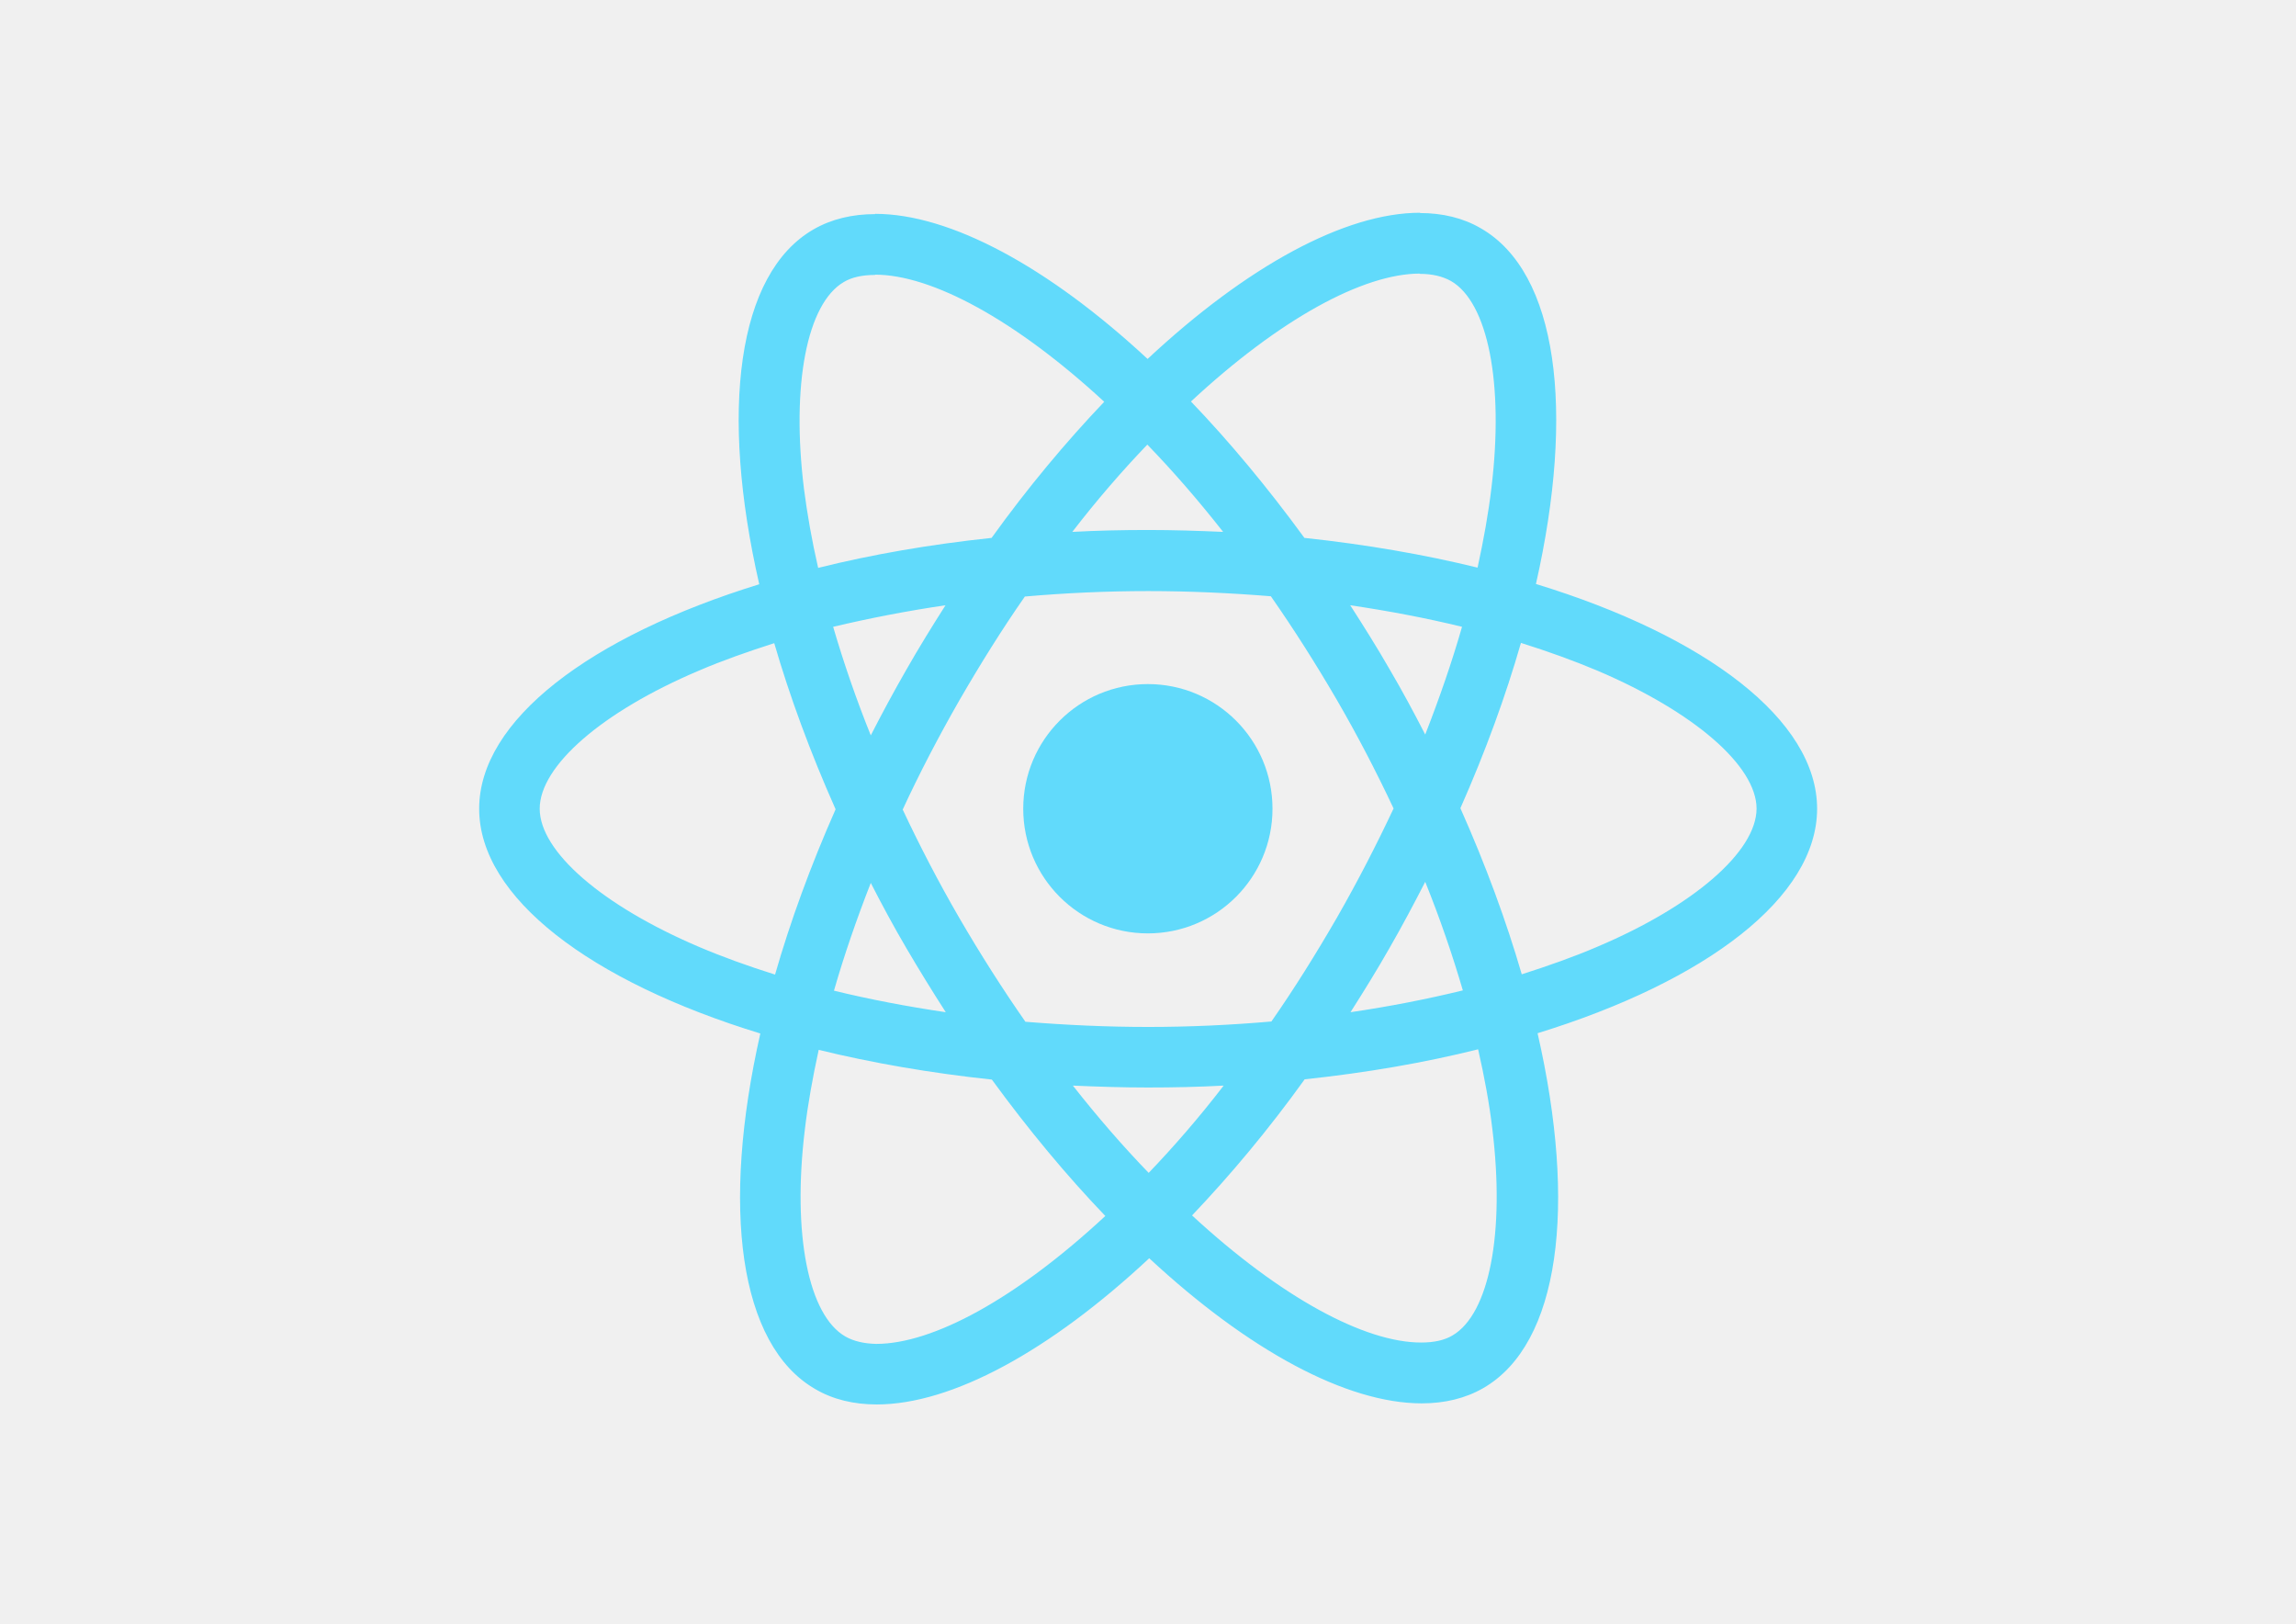
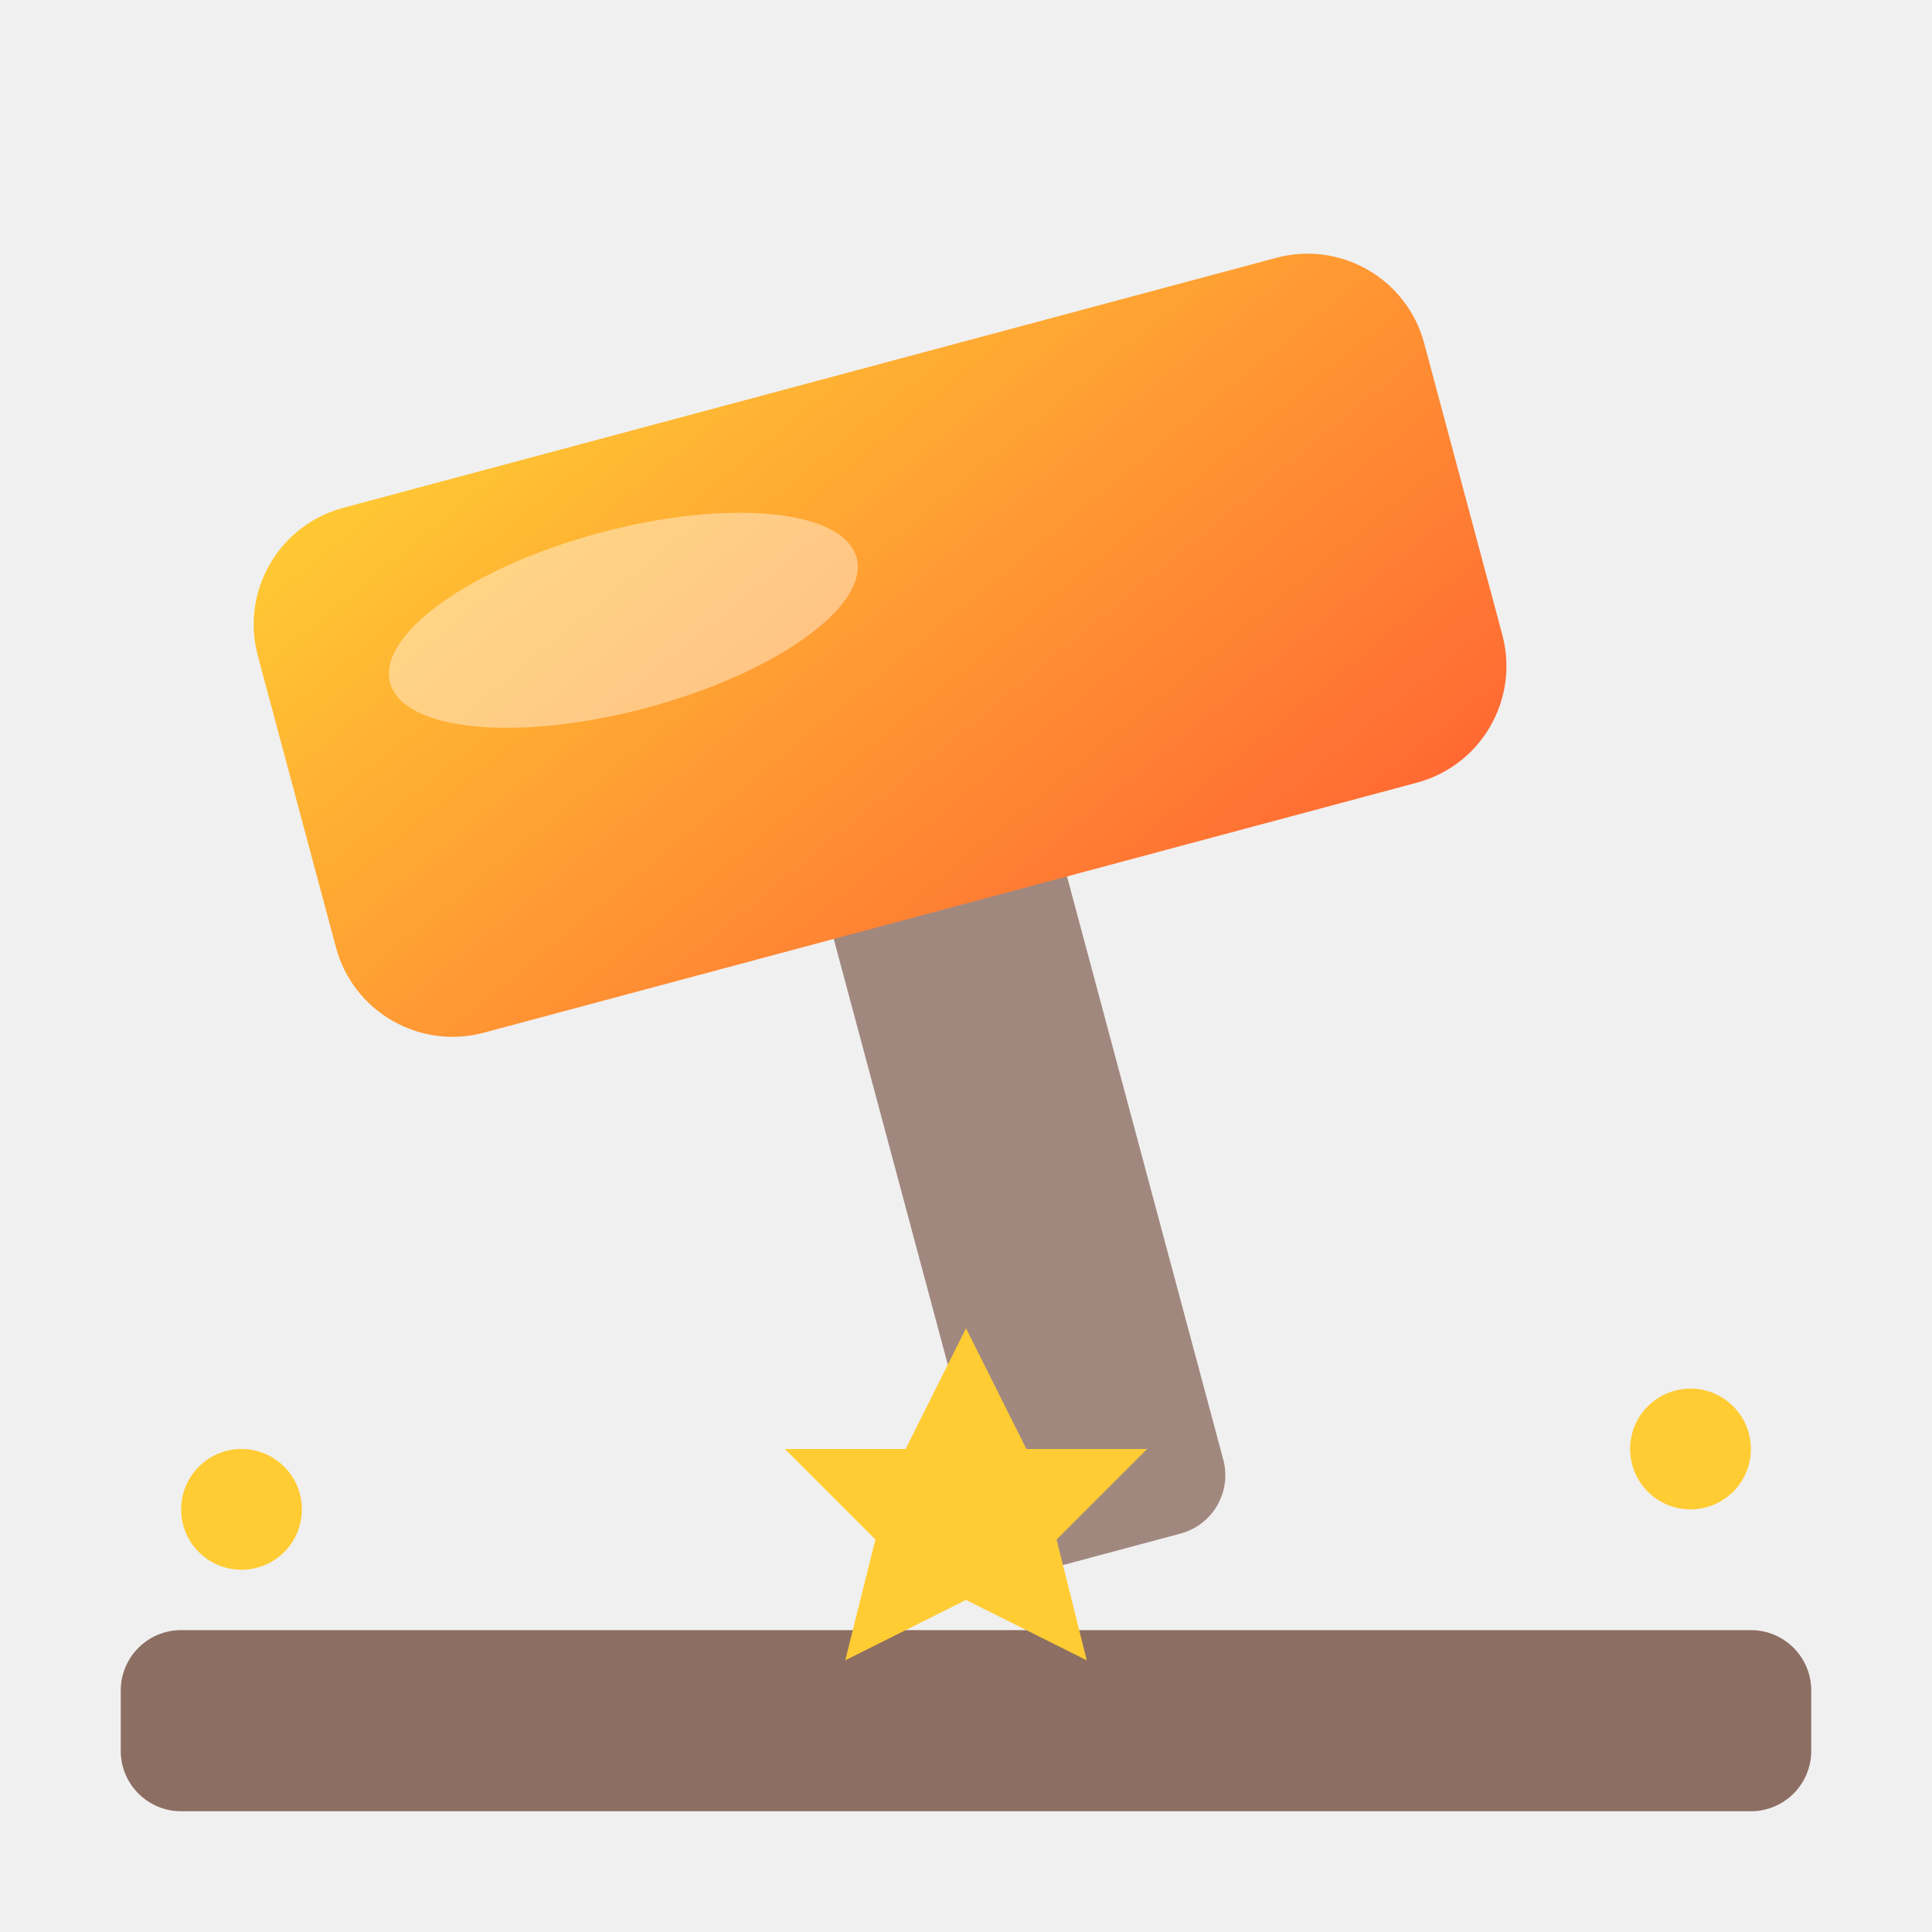
- <svg xmlns="http://www.w3.org/2000/svg" viewBox="0 0 841.9 595.3">
-   <g fill="#61DAFB">
-     <path d="M666.3 296.5c0-32.5-40.7-63.3-103.1-82.4 14.4-63.6 8-114.2-20.2-130.4-6.5-3.8-14.1-5.6-22.4-5.6v22.3c4.6 0 8.3.9 11.4 2.6 13.6 7.8 19.5 37.5 14.9 75.7-1.1 9.4-2.9 19.3-5.1 29.4-19.6-4.8-41-8.5-63.5-10.9-13.5-18.5-27.5-35.3-41.6-50 32.6-30.3 63.2-46.9 84-46.9V78c-27.5 0-63.5 19.6-99.9 53.6-36.4-33.8-72.4-53.2-99.9-53.2v22.3c20.7 0 51.4 16.5 84 46.6-14 14.7-28 31.4-41.3 49.9-22.6 2.4-44 6.1-63.6 11-2.3-10-4-19.7-5.2-29-4.7-38.2 1.1-67.9 14.6-75.8 3-1.8 6.9-2.6 11.5-2.6V78.5c-8.4 0-16 1.8-22.6 5.6-28.1 16.2-34.4 66.7-19.9 130.1-62.2 19.2-102.7 49.9-102.7 82.3 0 32.5 40.7 63.3 103.1 82.4-14.4 63.6-8 114.2 20.2 130.4 6.5 3.8 14.1 5.6 22.5 5.6 27.5 0 63.5-19.6 99.9-53.6 36.4 33.8 72.4 53.2 99.9 53.2 8.4 0 16-1.8 22.6-5.6 28.1-16.2 34.4-66.7 19.9-130.1 62-19.1 102.5-49.9 102.5-82.3zm-130.2-66.7c-3.7 12.9-8.3 26.2-13.5 39.5-4.1-8-8.4-16-13.1-24-4.6-8-9.5-15.8-14.4-23.4 14.2 2.1 27.9 4.7 41 7.9zm-45.8 106.5c-7.8 13.5-15.8 26.3-24.1 38.2-14.9 1.3-30 2-45.2 2-15.1 0-30.2-.7-45-1.9-8.3-11.9-16.4-24.6-24.2-38-7.6-13.1-14.5-26.4-20.8-39.8 6.2-13.4 13.2-26.8 20.7-39.9 7.8-13.5 15.8-26.3 24.1-38.2 14.9-1.3 30-2 45.2-2 15.1 0 30.2.7 45 1.9 8.3 11.9 16.4 24.6 24.2 38 7.6 13.1 14.5 26.4 20.8 39.8-6.3 13.4-13.2 26.8-20.7 39.9zm32.3-13c5.4 13.4 10 26.8 13.8 39.8-13.1 3.2-26.9 5.9-41.2 8 4.9-7.7 9.8-15.6 14.4-23.7 4.6-8 8.9-16.1 13-24.1zM421.2 430c-9.3-9.6-18.6-20.3-27.8-32 9 .4 18.2.7 27.5.7 9.4 0 18.7-.2 27.8-.7-9 11.7-18.3 22.4-27.5 32zm-74.4-58.9c-14.2-2.1-27.9-4.7-41-7.9 3.7-12.9 8.3-26.2 13.5-39.5 4.1 8 8.4 16 13.1 24 4.7 8 9.5 15.8 14.4 23.4zM420.7 163c9.3 9.6 18.6 20.3 27.8 32-9-.4-18.2-.7-27.5-.7-9.4 0-18.7.2-27.8.7 9-11.7 18.3-22.4 27.5-32zm-74 58.9c-4.9 7.7-9.8 15.6-14.4 23.7-4.6 8-8.9 16-13 24-5.4-13.4-10-26.8-13.8-39.8 13.1-3.1 26.9-5.8 41.2-7.9zm-90.5 125.2c-35.4-15.1-58.3-34.9-58.3-50.6 0-15.7 22.9-35.6 58.3-50.6 8.6-3.7 18-7 27.7-10.1 5.7 19.6 13.2 40 22.5 60.9-9.2 20.8-16.6 41.1-22.2 60.6-9.9-3.1-19.3-6.5-28-10.2zM310 490c-13.6-7.8-19.5-37.5-14.9-75.7 1.1-9.4 2.9-19.3 5.1-29.4 19.6 4.8 41 8.5 63.5 10.9 13.5 18.5 27.5 35.3 41.6 50-32.6 30.3-63.2 46.9-84 46.9-4.5-.1-8.3-1-11.3-2.7zm237.2-76.2c4.7 38.2-1.1 67.9-14.6 75.8-3 1.8-6.9 2.6-11.5 2.6-20.7 0-51.4-16.5-84-46.6 14-14.7 28-31.4 41.3-49.9 22.6-2.4 44-6.1 63.6-11 2.3 10.1 4.1 19.8 5.2 29.1zm38.5-66.7c-8.6 3.7-18 7-27.7 10.1-5.7-19.6-13.2-40-22.5-60.9 9.2-20.8 16.6-41.1 22.2-60.6 9.9 3.1 19.3 6.5 28.1 10.2 35.4 15.1 58.3 34.9 58.3 50.6-.1 15.7-23 35.6-58.4 50.6zM320.8 78.4z" />
-     <circle cx="420.9" cy="296.5" r="45.7" />
-     <path d="M520.5 78.1z" />
+ <svg xmlns="http://www.w3.org/2000/svg" viewBox="0 0 64 64" width="64" height="64">
+   <defs>
+     <linearGradient id="funGradient" x1="0%" y1="0%" x2="100%" y2="100%">
+       <stop offset="0%" style="stop-color:#ffcc33;stop-opacity:1" />
+       <stop offset="100%" style="stop-color:#ff6633;stop-opacity:1" />
+     </linearGradient>
+   </defs>
+   <rect x="4" y="54" width="56" height="6" rx="2" fill="#8d6e63" />
+   <g transform="rotate(-15 32 32)">
+     <rect x="28" y="22" width="8" height="30" rx="2" fill="#a1887f" />
+     <rect x="12" y="12" width="40" height="18" rx="4" fill="url(#funGradient)" />
+     <ellipse cx="24" cy="18" rx="8" ry="3" fill="#ffffff" opacity="0.4" />
  </g>
+   <circle cx="8" cy="50" r="2" fill="#ffcc33" />
+   <circle cx="56" cy="48" r="2" fill="#ffcc33" />
+   <polygon points="32,44 34,48 38,48 35,51 36,55 32,53 28,55 29,51 26,48 30,48" fill="#ffcc33" />
</svg>
